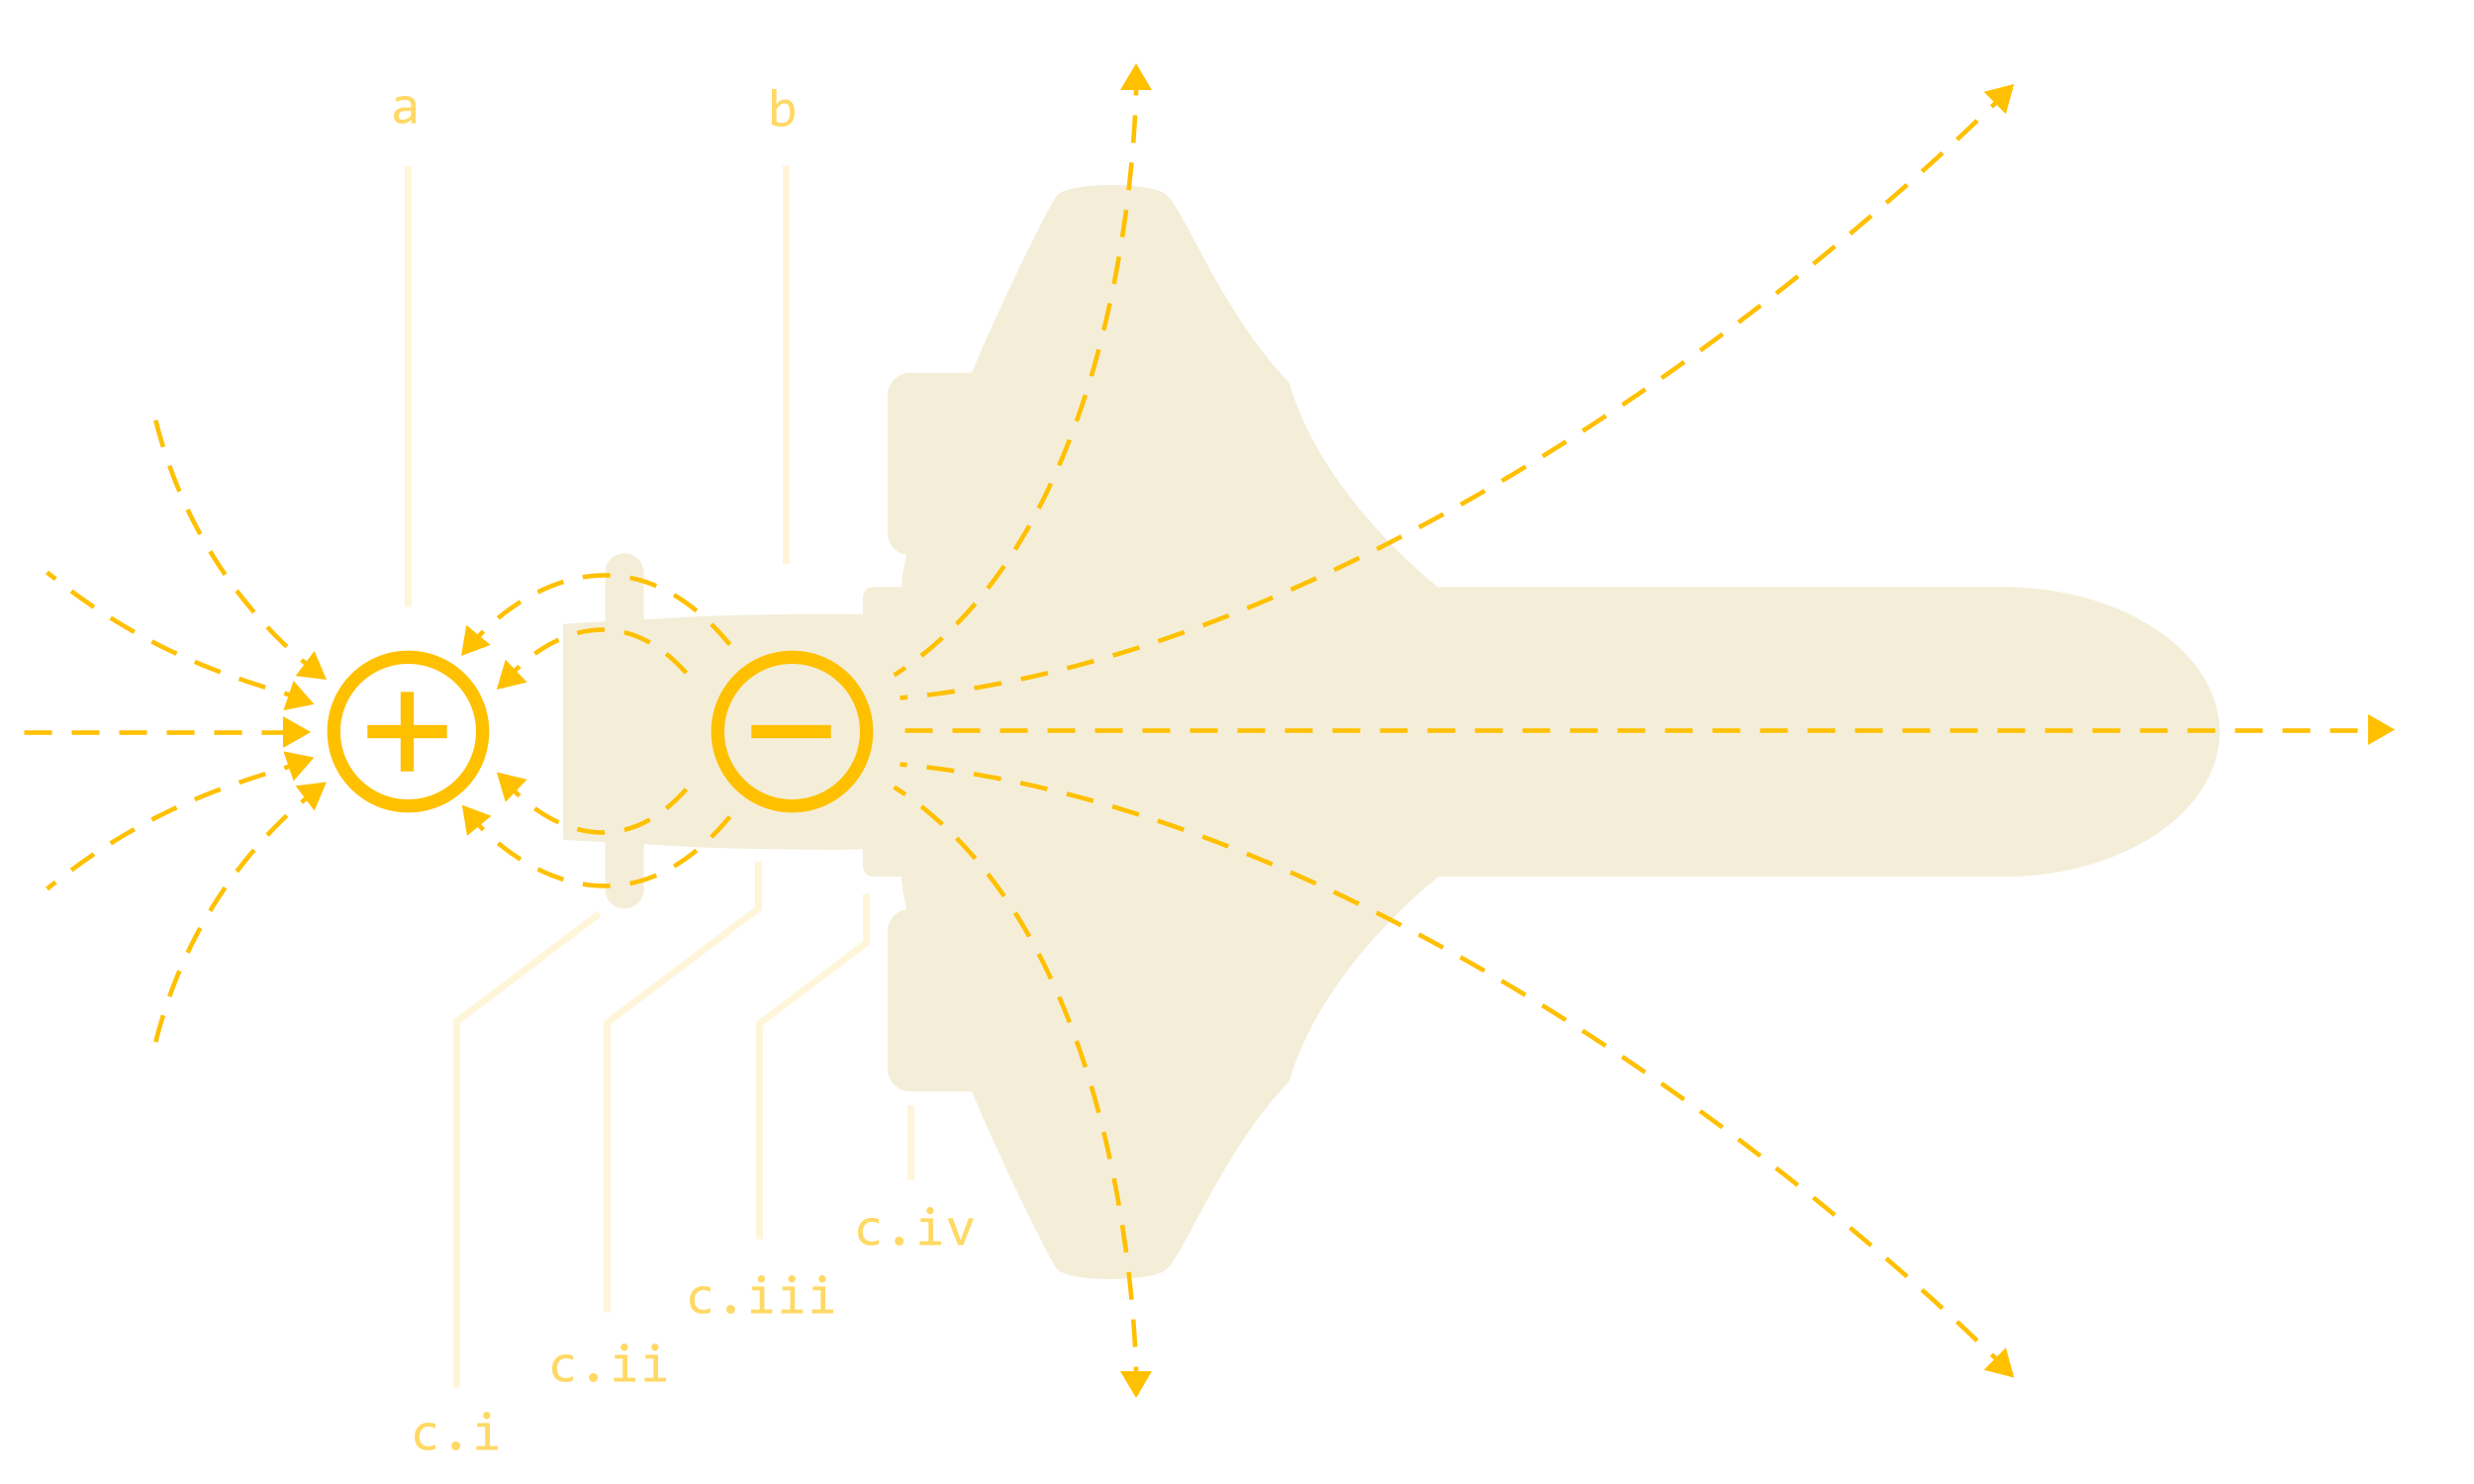
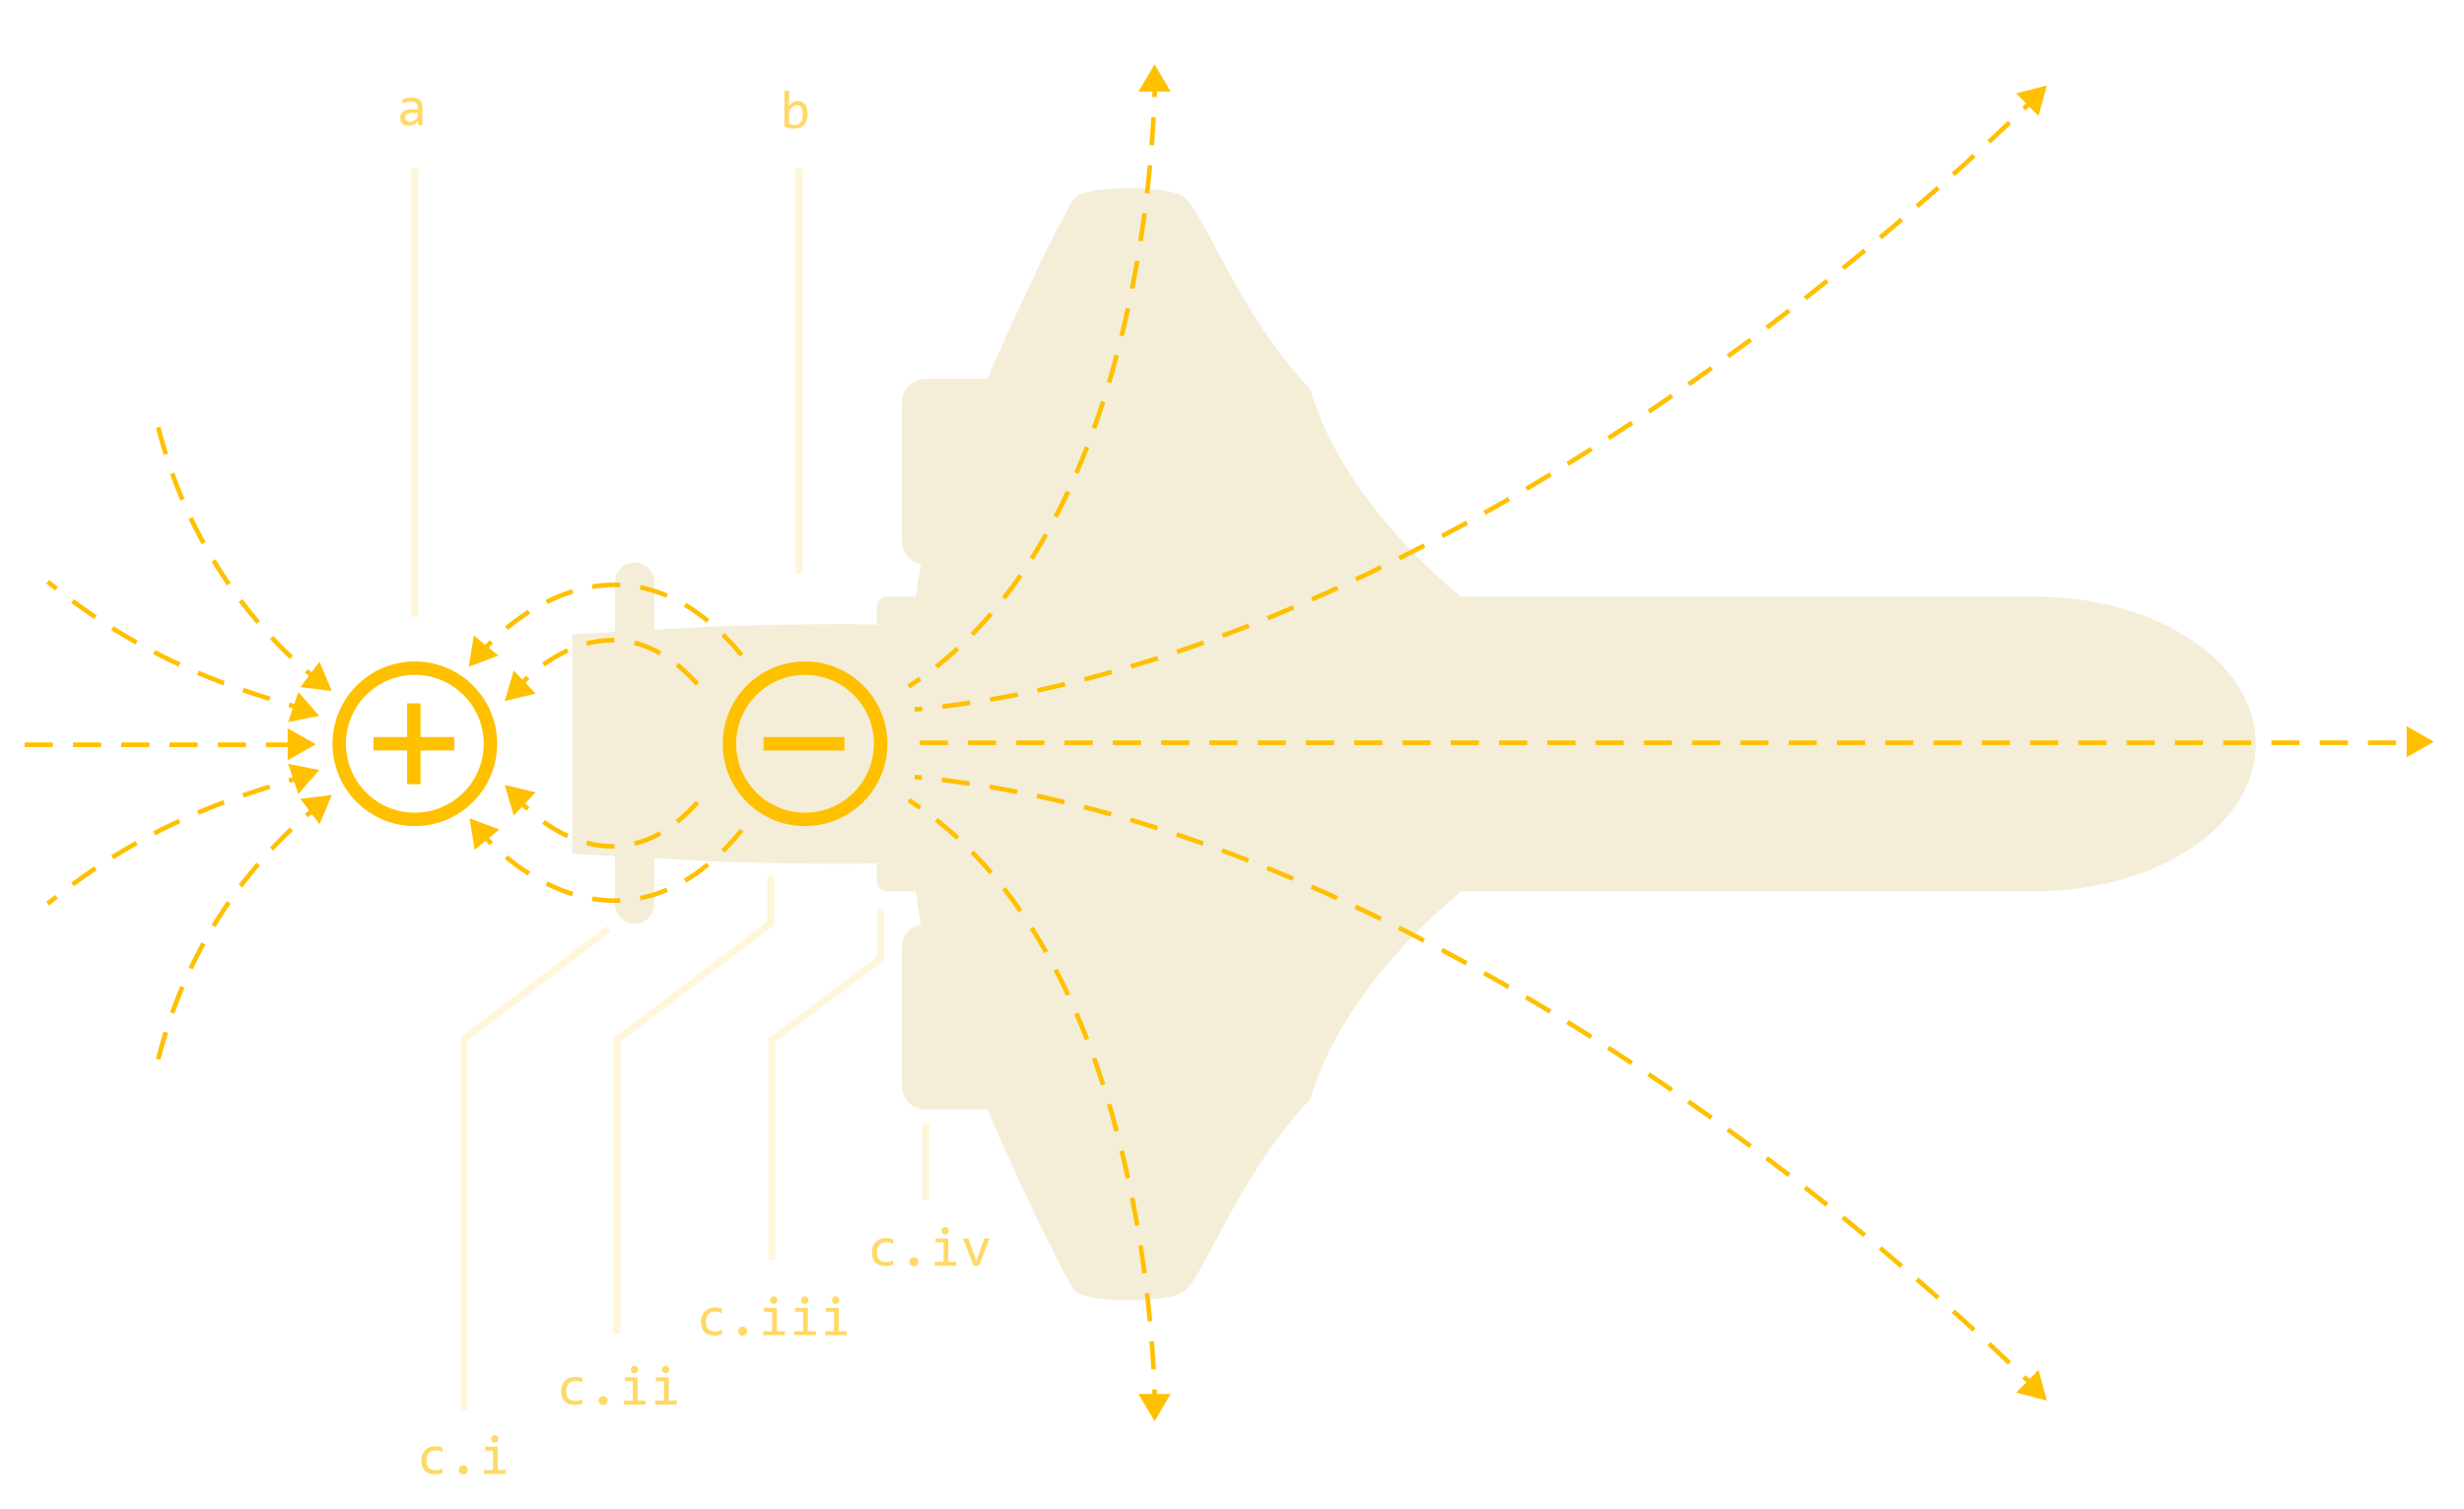
- <svg xmlns="http://www.w3.org/2000/svg" viewBox="400 500 2500 1500" preserveAspectRatio="xMidYMid meet">
+ <svg xmlns="http://www.w3.org/2000/svg" viewBox="400 500 2450 1500" preserveAspectRatio="xMidYMid meet">
  <style>
  .flux {
    stroke-dasharray: 28 20;
    animation: flux-move 6s linear infinite;
  }

  @keyframes flux-move {
    from { stroke-dashoffset: 0; }
    to   { stroke-dashoffset: -288; }
  }

    .reverse {
  animation-direction: reverse;
}
  
  </style>
  <defs>
  
  </defs>
  <g>
    <path d="M1167.5 1752.5 1167.5 1534.53 1275.5 1452.97 1275.5 1403.5" stroke="#FFC000" stroke-width="6.875" stroke-miterlimit="8" stroke-opacity="0.15" fill="none" fill-rule="evenodd" />
    <path d="M1013.5 1826.5 1013.5 1533.89 1166.5 1418.18 1166.5 1370.5" stroke="#FFC000" stroke-width="6.875" stroke-miterlimit="8" stroke-opacity="0.15" fill="none" fill-rule="evenodd" />
    <path d="M861.5 1902.5 861.5 1532.68 1005.5 1423.5" stroke="#FFC000" stroke-width="6.875" stroke-miterlimit="8" stroke-opacity="0.15" fill="none" fill-rule="evenodd" />
    <path d="M2643 1239.73C2643 1320.63 2544.92 1386.22 2423.94 1386.22L2423.86 1386.21 2423.82 1386.22 1853.31 1386.22 1839.43 1397.93C1795.42 1436.61 1727.78 1507.76 1702.82 1592.94 1628.37 1671.52 1593.75 1778.92 1575.06 1785.47 1566.92 1790.27 1543.7 1793.11 1520.76 1793 1497.82 1792.89 1475.17 1789.83 1468.16 1782.85 1462.19 1775.48 1427.7 1707.68 1392.49 1628.01L1381.94 1603.27 1320.17 1603.27C1307.25 1603.27 1296.78 1592.8 1296.78 1579.89L1296.78 1441.84C1296.78 1432.16 1302.67 1423.85 1311.06 1420.3L1316.02 1419.3 1312.47 1401.95 1310.85 1386.22 1281.69 1386.22C1276.29 1386.22 1271.92 1381.17 1271.92 1374.95L1271.92 1358.41 1244.58 1358.89C1197.55 1358.89 1151.65 1358.06 1107.31 1356.47L1050.61 1353.39 1050.61 1398.9C1050.61 1409.7 1041.85 1418.46 1031.05 1418.46 1020.25 1418.46 1011.49 1409.7 1011.49 1398.9L1011.49 1351.27 979.452 1349.53 969 1348.65 969 1130.82 979.452 1129.94 1011.49 1128.2 1011.49 1078.77C1011.49 1067.96 1020.25 1059.21 1031.05 1059.21 1041.85 1059.21 1050.61 1067.96 1050.61 1078.77L1050.61 1126.07 1107.31 1123C1151.65 1121.41 1197.55 1120.57 1244.58 1120.57L1271.92 1121.06 1271.92 1104.52C1271.92 1098.3 1276.29 1093.25 1281.69 1093.25L1310.9 1093.25 1312.47 1078.05 1316.02 1060.7 1311.06 1059.7C1302.67 1056.15 1296.78 1047.84 1296.78 1038.16L1296.78 900.11C1296.78 887.196 1307.25 876.728 1320.17 876.728L1381.94 876.728 1392.49 851.989C1427.7 772.319 1462.19 704.52 1468.16 697.153 1482.18 683.183 1558.78 684.929 1575.06 694.533 1593.75 701.082 1628.37 808.476 1702.82 887.057 1727.78 972.241 1795.42 1043.39 1839.43 1082.07L1852.68 1093.25 2423.82 1093.25 2423.86 1093.26 2423.94 1093.25C2544.92 1093.25 2643 1158.83 2643 1239.73Z" fill="#B88C00" fill-rule="evenodd" fill-opacity="0.15" />
    <path d="M812.5 667.5 812.5 1113.5" stroke="#FFC000" stroke-width="6.875" stroke-miterlimit="8" stroke-opacity="0.15" fill="none" fill-rule="evenodd" />
    <path d="M1194.5 667.5 1194.5 1070.26" stroke="#FFC000" stroke-width="6.875" stroke-miterlimit="8" stroke-opacity="0.15" fill="none" fill-rule="evenodd" />
    <path d="M0 0 0 75.47" stroke="#FFC000" stroke-width="6.875" stroke-miterlimit="8" stroke-opacity="0.15" fill="none" fill-rule="evenodd" transform="matrix(1 0 0 -1 1320.5 1692.97)" />
    <path d="M1192.73 604.48C1192.14 604.48 1191.54 604.573 1190.94 604.76 1190.33 604.947 1189.7 605.258 1189.05 605.693 1188.39 606.129 1187.71 606.707 1186.98 607.427 1186.26 608.147 1185.49 609.04 1184.66 610.107L1184.66 623.093C1185.58 623.449 1186.51 623.729 1187.45 623.933 1188.4 624.138 1189.3 624.24 1190.16 624.24 1191.23 624.24 1192.26 624.071 1193.23 623.733 1194.2 623.396 1195.06 622.831 1195.8 622.04 1196.54 621.249 1197.13 620.2 1197.57 618.893 1198.01 617.587 1198.23 615.964 1198.23 614.027 1198.23 612.622 1198.13 611.333 1197.92 610.16 1197.71 608.987 1197.39 607.982 1196.94 607.147 1196.5 606.311 1195.92 605.658 1195.23 605.187 1194.53 604.716 1193.7 604.48 1192.73 604.48ZM1180 590 1184.66 590 1184.66 600.373 1184.45 605.333C1185.79 603.538 1187.22 602.271 1188.75 601.534 1190.28 600.796 1191.92 600.427 1193.67 600.427 1195.21 600.427 1196.56 600.747 1197.72 601.387 1198.88 602.027 1199.85 602.929 1200.64 604.093 1201.43 605.258 1202.02 606.662 1202.41 608.307 1202.8 609.951 1203 611.787 1203 613.813 1203 616.035 1202.69 618.022 1202.08 619.773 1201.46 621.524 1200.58 623.009 1199.45 624.227 1198.31 625.444 1196.93 626.378 1195.31 627.026 1193.68 627.675 1191.85 628 1189.81 628 1188.22 628 1186.59 627.849 1184.93 627.547 1183.27 627.244 1181.63 626.764 1180 626.107Z" fill="#FFC000" fill-rule="evenodd" fill-opacity="0.6" />
    <path d="M809.478 612.212C808.327 612.212 807.335 612.328 806.502 612.562 805.67 612.795 804.988 613.127 804.456 613.558 803.925 613.989 803.531 614.505 803.274 615.106 803.017 615.707 802.889 616.385 802.889 617.138 802.889 617.659 802.969 618.157 803.128 618.633 803.287 619.108 803.544 619.53 803.898 619.898 804.253 620.266 804.713 620.558 805.28 620.773 805.847 620.988 806.538 621.096 807.353 621.096 808.415 621.096 809.633 620.769 811.006 620.114 812.379 619.458 813.827 618.422 815.35 617.004L815.35 612.212ZM809.584 597C811.196 597 812.649 597.18 813.942 597.539 815.235 597.898 816.329 598.445 817.223 599.181 818.118 599.917 818.804 600.841 819.282 601.954 819.761 603.067 820 604.377 820 605.885L820 624.516 815.855 624.516 815.749 620.881C814.296 622.335 812.822 623.385 811.325 624.031 809.828 624.677 808.256 625 806.608 625 805.085 625 803.783 624.802 802.703 624.408 801.622 624.013 800.732 623.47 800.033 622.779 799.333 622.088 798.819 621.276 798.491 620.342 798.164 619.409 798 618.395 798 617.3 798 614.59 798.996 612.467 800.989 610.933 802.982 609.398 805.926 608.631 809.823 608.631L815.35 608.631 815.35 606.262C815.35 604.664 814.845 603.385 813.836 602.425 812.826 601.465 811.285 600.985 809.212 600.985 807.707 600.985 806.223 601.155 804.762 601.497 803.301 601.837 801.791 602.322 800.232 602.95L800.232 598.723C800.816 598.508 801.467 598.297 802.185 598.091 802.902 597.884 803.659 597.7 804.456 597.539 805.253 597.377 806.086 597.247 806.954 597.148 807.822 597.05 808.699 597 809.584 597Z" fill="#FFC000" fill-rule="evenodd" fill-opacity="0.6" />
    <path d="M860.664 1957C861.274 1957 861.852 1957.12 862.399 1957.35 862.946 1957.59 863.421 1957.91 863.824 1958.32 864.228 1958.74 864.546 1959.22 864.779 1959.77 865.012 1960.32 865.129 1960.91 865.129 1961.54 865.129 1962.15 865.012 1962.73 864.779 1963.27 864.546 1963.81 864.228 1964.28 863.824 1964.69 863.421 1965.09 862.946 1965.41 862.399 1965.65 861.852 1965.88 861.274 1966 860.664 1966 860.036 1966 859.453 1965.88 858.915 1965.65 858.378 1965.41 857.907 1965.09 857.503 1964.69 857.1 1964.28 856.782 1963.81 856.549 1963.27 856.315 1962.73 856.199 1962.15 856.199 1961.54 856.199 1960.91 856.315 1960.32 856.549 1959.77 856.782 1959.22 857.1 1958.74 857.503 1958.32 857.907 1957.91 858.378 1957.59 858.915 1957.35 859.453 1957.12 860.036 1957 860.664 1957ZM882.235 1938.38 894.958 1938.38 894.958 1961.59 903 1961.59 903 1965.51 881.348 1965.51 881.348 1961.59 890.224 1961.59 890.224 1942.27 882.235 1942.27ZM832.61 1938C834.009 1938 835.318 1938.1 836.537 1938.3 837.756 1938.5 838.922 1938.82 840.034 1939.27L840.034 1943.76C838.868 1943.14 837.68 1942.7 836.47 1942.42 835.259 1942.14 834.009 1942 832.718 1942 831.516 1942 830.382 1942.23 829.315 1942.69 828.248 1943.15 827.311 1943.81 826.504 1944.68 825.698 1945.54 825.061 1946.59 824.595 1947.84 824.128 1949.08 823.895 1950.49 823.895 1952.05 823.895 1955.33 824.689 1957.79 826.276 1959.42 827.863 1961.05 830.064 1961.86 832.879 1961.86 834.152 1961.86 835.385 1961.72 836.577 1961.43 837.77 1961.14 838.922 1960.71 840.034 1960.14L840.034 1964.51C838.814 1964.98 837.564 1965.33 836.282 1965.55 835 1965.78 833.677 1965.89 832.314 1965.89 828.046 1965.89 824.761 1964.73 822.456 1962.41 820.152 1960.08 819 1956.68 819 1952.22 819 1950.07 819.332 1948.13 819.995 1946.38 820.659 1944.63 821.591 1943.14 822.793 1941.89 823.994 1940.65 825.429 1939.69 827.096 1939.01 828.764 1938.34 830.602 1938 832.61 1938ZM891.864 1927C892.385 1927 892.869 1927.09 893.317 1927.28 893.765 1927.47 894.155 1927.74 894.487 1928.08 894.819 1928.42 895.079 1928.82 895.267 1929.26 895.455 1929.7 895.549 1930.18 895.549 1930.7 895.549 1931.21 895.455 1931.68 895.267 1932.14 895.079 1932.59 894.819 1932.98 894.487 1933.32 894.155 1933.67 893.765 1933.93 893.317 1934.12 892.869 1934.31 892.385 1934.41 891.864 1934.41 891.345 1934.41 890.86 1934.31 890.412 1934.12 889.964 1933.93 889.574 1933.67 889.242 1933.32 888.91 1932.98 888.65 1932.59 888.462 1932.14 888.274 1931.68 888.18 1931.21 888.18 1930.7 888.18 1930.18 888.274 1929.7 888.462 1929.26 888.65 1928.82 888.91 1928.42 889.242 1928.08 889.574 1927.74 889.964 1927.47 890.412 1927.28 890.86 1927.09 891.345 1927 891.864 1927Z" fill="#FFC000" fill-rule="evenodd" fill-opacity="0.6" />
    <path d="M999.669 1888C1000.28 1888 1000.86 1888.12 1001.4 1888.35 1001.95 1888.59 1002.43 1888.91 1002.83 1889.32 1003.23 1889.74 1003.55 1890.22 1003.78 1890.77 1004.02 1891.32 1004.13 1891.91 1004.13 1892.54 1004.13 1893.15 1004.02 1893.73 1003.78 1894.27 1003.55 1894.81 1003.23 1895.28 1002.83 1895.69 1002.43 1896.09 1001.95 1896.41 1001.4 1896.65 1000.86 1896.88 1000.28 1897 999.669 1897 999.041 1897 998.459 1896.88 997.921 1896.65 997.382 1896.41 996.912 1896.09 996.508 1895.69 996.105 1895.28 995.786 1894.81 995.553 1894.27 995.32 1893.73 995.204 1893.15 995.204 1892.54 995.204 1891.91 995.32 1891.32 995.553 1890.77 995.786 1890.22 996.105 1889.74 996.508 1889.32 996.912 1888.91 997.382 1888.59 997.921 1888.35 998.459 1888.12 999.041 1888 999.669 1888ZM1052.23 1869.38 1064.96 1869.38 1064.96 1892.59 1073 1892.59 1073 1896.51 1051.35 1896.51 1051.35 1892.59 1060.22 1892.59 1060.22 1873.27 1052.23 1873.27ZM1021.24 1869.38 1033.97 1869.38 1033.97 1892.59 1042.01 1892.59 1042.01 1896.51 1020.36 1896.51 1020.36 1892.59 1029.23 1892.59 1029.23 1873.27 1021.24 1873.27ZM971.612 1869C973.011 1869 974.32 1869.1 975.539 1869.3 976.759 1869.5 977.924 1869.82 979.036 1870.27L979.036 1874.76C977.871 1874.14 976.683 1873.7 975.472 1873.42 974.261 1873.14 973.011 1873 971.719 1873 970.518 1873 969.384 1873.23 968.316 1873.69 967.249 1874.15 966.312 1874.81 965.505 1875.68 964.698 1876.54 964.062 1877.59 963.595 1878.84 963.129 1880.08 962.896 1881.49 962.896 1883.05 962.896 1886.33 963.69 1888.79 965.277 1890.42 966.864 1892.05 969.065 1892.87 971.881 1892.87 973.154 1892.87 974.387 1892.72 975.58 1892.43 976.772 1892.14 977.924 1891.71 979.036 1891.14L979.036 1895.51C977.817 1895.98 976.566 1896.33 975.284 1896.55 974.001 1896.78 972.679 1896.89 971.316 1896.89 967.048 1896.89 963.761 1895.73 961.457 1893.41 959.152 1891.08 958 1887.68 958 1883.22 958 1881.07 958.332 1879.13 958.995 1877.38 959.659 1875.63 960.592 1874.14 961.793 1872.89 962.995 1871.65 964.429 1870.69 966.097 1870.01 967.765 1869.34 969.603 1869 971.612 1869ZM1061.86 1858C1062.38 1858 1062.87 1858.09 1063.32 1858.28 1063.76 1858.47 1064.15 1858.74 1064.49 1859.08 1064.82 1859.42 1065.08 1859.82 1065.27 1860.26 1065.45 1860.7 1065.55 1861.18 1065.55 1861.7 1065.55 1862.21 1065.45 1862.68 1065.27 1863.13 1065.08 1863.59 1064.82 1863.98 1064.49 1864.32 1064.15 1864.67 1063.76 1864.93 1063.32 1865.12 1062.87 1865.31 1062.38 1865.41 1061.86 1865.41 1061.34 1865.41 1060.86 1865.31 1060.41 1865.12 1059.96 1864.93 1059.57 1864.67 1059.24 1864.32 1058.91 1863.98 1058.65 1863.59 1058.46 1863.13 1058.27 1862.68 1058.18 1862.21 1058.18 1861.7 1058.18 1861.18 1058.27 1860.7 1058.46 1860.26 1058.65 1859.82 1058.91 1859.42 1059.24 1859.08 1059.57 1858.74 1059.96 1858.47 1060.41 1858.28 1060.86 1858.09 1061.34 1858 1061.86 1858ZM1030.87 1858C1031.39 1858 1031.88 1858.09 1032.33 1858.28 1032.77 1858.47 1033.16 1858.74 1033.5 1859.08 1033.83 1859.42 1034.09 1859.82 1034.28 1860.26 1034.46 1860.7 1034.56 1861.18 1034.56 1861.7 1034.56 1862.21 1034.46 1862.68 1034.28 1863.13 1034.09 1863.59 1033.83 1863.98 1033.5 1864.32 1033.16 1864.67 1032.77 1864.93 1032.33 1865.12 1031.88 1865.31 1031.39 1865.41 1030.87 1865.41 1030.35 1865.41 1029.87 1865.31 1029.42 1865.12 1028.97 1864.93 1028.58 1864.67 1028.25 1864.32 1027.92 1863.98 1027.66 1863.59 1027.47 1863.13 1027.28 1862.68 1027.19 1862.21 1027.19 1861.7 1027.19 1861.18 1027.28 1860.7 1027.47 1860.26 1027.66 1859.82 1027.92 1859.42 1028.25 1859.08 1028.58 1858.74 1028.97 1858.47 1029.42 1858.28 1029.87 1858.09 1030.35 1858 1030.87 1858Z" fill="#FFC000" fill-rule="evenodd" fill-opacity="0.6" />
    <path d="M1138.39 1819C1138.99 1819 1139.57 1819.12 1140.11 1819.35 1140.65 1819.59 1141.13 1819.91 1141.53 1820.32 1141.93 1820.74 1142.24 1821.22 1142.47 1821.77 1142.71 1822.32 1142.82 1822.91 1142.82 1823.54 1142.82 1824.15 1142.71 1824.73 1142.47 1825.27 1142.24 1825.81 1141.93 1826.28 1141.53 1826.69 1141.13 1827.09 1140.65 1827.41 1140.11 1827.65 1139.57 1827.88 1138.99 1828 1138.39 1828 1137.76 1828 1137.18 1827.88 1136.65 1827.65 1136.12 1827.41 1135.65 1827.09 1135.25 1826.69 1134.85 1826.28 1134.53 1825.81 1134.3 1825.27 1134.07 1824.73 1133.95 1824.15 1133.95 1823.54 1133.95 1822.91 1134.07 1822.32 1134.3 1821.77 1134.53 1821.22 1134.85 1820.74 1135.25 1820.32 1135.65 1819.91 1136.12 1819.59 1136.65 1819.35 1137.18 1819.12 1137.76 1819 1138.39 1819ZM1221.37 1800.38 1234.01 1800.38 1234.01 1823.59 1242 1823.59 1242 1827.51 1220.49 1827.51 1220.49 1823.59 1229.31 1823.59 1229.31 1804.27 1221.37 1804.27ZM1190.59 1800.38 1203.23 1800.38 1203.23 1823.59 1211.22 1823.59 1211.22 1827.51 1189.71 1827.51 1189.71 1823.59 1198.53 1823.59 1198.53 1804.27 1190.59 1804.27ZM1159.81 1800.38 1172.45 1800.38 1172.45 1823.59 1180.44 1823.59 1180.44 1827.51 1158.93 1827.51 1158.93 1823.59 1167.75 1823.59 1167.75 1804.27 1159.81 1804.27ZM1110.52 1800C1111.91 1800 1113.21 1800.1 1114.42 1800.3 1115.63 1800.5 1116.79 1800.82 1117.89 1801.27L1117.89 1805.76C1116.74 1805.14 1115.56 1804.7 1114.35 1804.42 1113.15 1804.14 1111.91 1804 1110.63 1804 1109.43 1804 1108.31 1804.23 1107.25 1804.69 1106.19 1805.15 1105.26 1805.81 1104.45 1806.68 1103.65 1807.54 1103.02 1808.59 1102.56 1809.84 1102.09 1811.08 1101.86 1812.49 1101.86 1814.05 1101.86 1817.33 1102.65 1819.79 1104.23 1821.42 1105.8 1823.05 1107.99 1823.86 1110.79 1823.86 1112.05 1823.86 1113.28 1823.72 1114.46 1823.43 1115.64 1823.14 1116.79 1822.71 1117.89 1822.14L1117.89 1826.51C1116.68 1826.98 1115.44 1827.33 1114.17 1827.55 1112.89 1827.78 1111.58 1827.89 1110.23 1827.89 1105.99 1827.89 1102.72 1826.73 1100.43 1824.41 1098.14 1822.08 1097 1818.68 1097 1814.22 1097 1812.07 1097.33 1810.13 1097.99 1808.38 1098.65 1806.63 1099.57 1805.14 1100.77 1803.89 1101.96 1802.65 1103.39 1801.69 1105.04 1801.01 1106.7 1800.34 1108.52 1800 1110.52 1800ZM1230.94 1789C1231.46 1789 1231.94 1789.09 1232.38 1789.28 1232.83 1789.47 1233.21 1789.74 1233.54 1790.08 1233.87 1790.42 1234.13 1790.82 1234.32 1791.26 1234.51 1791.7 1234.6 1792.18 1234.6 1792.7 1234.6 1793.21 1234.51 1793.68 1234.32 1794.13 1234.13 1794.59 1233.87 1794.98 1233.54 1795.32 1233.21 1795.67 1232.83 1795.93 1232.38 1796.12 1231.94 1796.31 1231.46 1796.41 1230.94 1796.41 1230.42 1796.41 1229.94 1796.31 1229.5 1796.12 1229.05 1795.93 1228.66 1795.67 1228.33 1795.32 1228 1794.98 1227.75 1794.59 1227.56 1794.13 1227.37 1793.68 1227.28 1793.21 1227.28 1792.7 1227.28 1792.18 1227.37 1791.7 1227.56 1791.26 1227.75 1790.82 1228 1790.42 1228.33 1790.08 1228.66 1789.74 1229.05 1789.47 1229.5 1789.28 1229.94 1789.09 1230.42 1789 1230.94 1789ZM1200.16 1789C1200.68 1789 1201.16 1789.09 1201.6 1789.28 1202.05 1789.47 1202.43 1789.74 1202.76 1790.08 1203.09 1790.42 1203.35 1790.82 1203.54 1791.26 1203.73 1791.7 1203.82 1792.18 1203.82 1792.7 1203.82 1793.21 1203.73 1793.68 1203.54 1794.13 1203.35 1794.59 1203.09 1794.98 1202.76 1795.32 1202.43 1795.67 1202.05 1795.93 1201.6 1796.12 1201.16 1796.31 1200.68 1796.41 1200.16 1796.41 1199.64 1796.41 1199.16 1796.31 1198.72 1796.12 1198.27 1795.93 1197.88 1795.67 1197.55 1795.32 1197.22 1794.98 1196.97 1794.59 1196.78 1794.13 1196.59 1793.68 1196.5 1793.21 1196.5 1792.7 1196.5 1792.18 1196.59 1791.7 1196.78 1791.26 1196.97 1790.82 1197.22 1790.42 1197.55 1790.08 1197.88 1789.74 1198.27 1789.47 1198.72 1789.28 1199.16 1789.09 1199.64 1789 1200.16 1789ZM1169.38 1789C1169.9 1789 1170.38 1789.09 1170.82 1789.28 1171.27 1789.47 1171.66 1789.74 1171.98 1790.08 1172.31 1790.42 1172.57 1790.82 1172.76 1791.26 1172.95 1791.7 1173.04 1792.18 1173.04 1792.7 1173.04 1793.21 1172.95 1793.68 1172.76 1794.13 1172.57 1794.59 1172.31 1794.98 1171.98 1795.32 1171.66 1795.67 1171.27 1795.93 1170.82 1796.12 1170.38 1796.31 1169.9 1796.41 1169.38 1796.41 1168.86 1796.41 1168.38 1796.31 1167.94 1796.12 1167.49 1795.93 1167.1 1795.67 1166.77 1795.32 1166.45 1794.98 1166.19 1794.59 1166 1794.13 1165.81 1793.68 1165.72 1793.21 1165.72 1792.7 1165.72 1792.18 1165.81 1791.7 1166 1791.26 1166.19 1790.82 1166.45 1790.42 1166.77 1790.08 1167.1 1789.74 1167.49 1789.47 1167.94 1789.28 1168.38 1789.09 1168.86 1789 1169.38 1789Z" fill="#FFC000" fill-rule="evenodd" fill-opacity="0.6" />
    <path d="M1308.65 1750C1309.26 1750 1309.84 1750.12 1310.39 1750.35 1310.93 1750.59 1311.41 1750.91 1311.81 1751.32 1312.22 1751.74 1312.53 1752.22 1312.77 1752.77 1313 1753.32 1313.12 1753.91 1313.12 1754.54 1313.12 1755.15 1313 1755.73 1312.77 1756.27 1312.53 1756.81 1312.22 1757.28 1311.81 1757.69 1311.41 1758.09 1310.93 1758.41 1310.39 1758.65 1309.84 1758.88 1309.26 1759 1308.65 1759 1308.03 1759 1307.44 1758.88 1306.91 1758.65 1306.37 1758.41 1305.9 1758.09 1305.49 1757.69 1305.09 1757.28 1304.77 1756.81 1304.54 1756.27 1304.31 1755.73 1304.19 1755.15 1304.19 1754.54 1304.19 1753.91 1304.31 1753.32 1304.54 1752.77 1304.77 1752.22 1305.09 1751.74 1305.49 1751.32 1305.9 1750.91 1306.37 1750.59 1306.91 1750.35 1307.44 1750.12 1308.03 1750 1308.65 1750ZM1357.46 1731.38 1362.78 1731.38 1369.4 1749.32 1370.82 1753.7 1372.3 1749.22 1378.86 1731.38 1384 1731.38 1373.41 1758.51 1368.03 1758.51ZM1330.22 1731.38 1342.94 1731.38 1342.94 1754.59 1350.98 1754.59 1350.98 1758.51 1329.33 1758.51 1329.33 1754.59 1338.21 1754.59 1338.21 1735.27 1330.22 1735.27ZM1280.61 1731C1282 1731 1283.31 1731.1 1284.53 1731.3 1285.75 1731.5 1286.92 1731.82 1288.03 1732.27L1288.03 1736.76C1286.86 1736.14 1285.68 1735.7 1284.47 1735.42 1283.26 1735.14 1282 1735 1280.71 1735 1279.51 1735 1278.38 1735.23 1277.31 1735.69 1276.25 1736.15 1275.31 1736.81 1274.5 1737.68 1273.7 1738.54 1273.06 1739.59 1272.59 1740.84 1272.13 1742.08 1271.89 1743.49 1271.89 1745.05 1271.89 1748.33 1272.69 1750.79 1274.27 1752.42 1275.86 1754.05 1278.06 1754.86 1280.88 1754.86 1282.15 1754.86 1283.38 1754.72 1284.57 1754.43 1285.77 1754.14 1286.92 1753.71 1288.03 1753.14L1288.03 1757.51C1286.81 1757.98 1285.56 1758.33 1284.28 1758.55 1283 1758.78 1281.67 1758.89 1280.31 1758.89 1276.04 1758.89 1272.76 1757.73 1270.46 1755.41 1268.15 1753.08 1267 1749.68 1267 1745.22 1267 1743.07 1267.33 1741.13 1267.99 1739.38 1268.66 1737.63 1269.59 1736.14 1270.79 1734.89 1271.99 1733.65 1273.43 1732.69 1275.09 1732.01 1276.76 1731.34 1278.6 1731 1280.61 1731ZM1339.85 1720C1340.37 1720 1340.85 1720.09 1341.3 1720.28 1341.75 1720.47 1342.14 1720.74 1342.47 1721.08 1342.8 1721.42 1343.06 1721.82 1343.25 1722.26 1343.44 1722.7 1343.53 1723.18 1343.53 1723.7 1343.53 1724.21 1343.44 1724.68 1343.25 1725.14 1343.06 1725.59 1342.8 1725.98 1342.47 1726.32 1342.14 1726.67 1341.75 1726.93 1341.3 1727.12 1340.85 1727.31 1340.37 1727.41 1339.85 1727.41 1339.33 1727.41 1338.84 1727.31 1338.39 1727.12 1337.95 1726.93 1337.56 1726.67 1337.22 1726.32 1336.89 1725.98 1336.63 1725.59 1336.44 1725.14 1336.26 1724.68 1336.16 1724.21 1336.16 1723.7 1336.16 1723.18 1336.26 1722.7 1336.44 1722.26 1336.63 1721.82 1336.89 1721.42 1337.22 1721.08 1337.56 1720.74 1337.95 1720.47 1338.39 1720.28 1338.84 1720.09 1339.33 1720 1339.85 1720Z" fill="#FFC000" fill-rule="evenodd" fill-opacity="0.6" />
    <path class="flux" d="M1314.5 1238.5 2814.36 1238.5" stroke="#FFC000" stroke-width="4.583" stroke-miterlimit="8" fill="none" fill-rule="evenodd" />
    <path class="flux" d="M424.5 1240.5 710.287 1240.5" stroke="#FFC000" stroke-width="4.583" stroke-miterlimit="8" fill="none" fill-rule="evenodd" />
    <path class="flux reverse" d="M870.5 1159.5C891.212 1126.99 1018 1006.2 1137.5 1151.51" stroke="#FFC000" stroke-width="4.583" stroke-miterlimit="8" fill="none" fill-rule="evenodd" />
    <path class="flux reverse" d="M906.5 1194.5C921.549 1170.33 1013.67 1080.51 1100.5 1188.56" stroke="#FFC000" stroke-width="4.583" stroke-miterlimit="8" fill="none" fill-rule="evenodd" />
    <path class="flux reverse" d="M726.5 1184.5C662.309 1136.95 583.137 1045.72 553.5 908.5" stroke="#FFC000" stroke-width="4.583" stroke-miterlimit="8" fill="none" fill-rule="evenodd" />
    <path class="flux reverse" d="M713.5 1210.5C683.827 1194.49 573.964 1181.34 447.5 1078.5" stroke="#FFC000" stroke-width="4.583" stroke-miterlimit="8" fill="none" fill-rule="evenodd" />
    <path class="flux reverse" d="M2432.5 588.5C2172.44 845.562 1726.51 1166.59 1309.5 1205.5" stroke="#FFC000" stroke-width="4.583" stroke-miterlimit="8" fill="none" fill-rule="evenodd" />
    <path class="flux reverse" d="M1548.5 568.5C1548.11 688.567 1517.29 1045.09 1303.5 1182.5" stroke="#FFC000" stroke-width="4.583" stroke-miterlimit="8" fill="none" fill-rule="evenodd" />
    <g>
      <g>
        <g>
          <path d="M1200.5 1162.31C1157.86 1162.3 1123.28 1196.86 1123.27 1239.5 1123.26 1282.14 1157.81 1316.72 1200.46 1316.73 1243.1 1316.74 1277.68 1282.19 1277.69 1239.54 1277.69 1239.54 1277.69 1239.53 1277.69 1239.52 1277.71 1196.9 1243.18 1162.33 1200.56 1162.31 1200.54 1162.31 1200.52 1162.31 1200.5 1162.31ZM1200.5 1312.67C1160.1 1312.68 1127.34 1279.94 1127.33 1239.54 1127.32 1199.14 1160.06 1166.39 1200.46 1166.37 1240.85 1166.36 1273.61 1199.1 1273.62 1239.5 1273.62 1239.51 1273.62 1239.52 1273.62 1239.53 1273.58 1279.9 1240.87 1312.62 1200.5 1312.67Z" stroke="#FFC000" stroke-width="9.286" fill="#FFC000" />
          <path d="M1163.94 1237.47 1235.03 1237.47 1235.03 1241.53 1163.94 1241.53Z" stroke="#FFC000" stroke-width="9.286" fill="#FFC000" />
        </g>
      </g>
    </g>
    <g>
      <g>
        <g>
          <path d="M812.5 1162.31C769.858 1162.3 735.28 1196.86 735.268 1239.5 735.255 1282.14 769.813 1316.72 812.455 1316.73 855.097 1316.74 889.675 1282.19 889.687 1239.54 889.687 1239.54 889.687 1239.53 889.687 1239.52 889.71 1196.9 855.179 1162.33 812.561 1162.31 812.541 1162.31 812.52 1162.31 812.5 1162.31ZM812.5 1312.67C772.102 1312.68 739.343 1279.94 739.33 1239.54 739.318 1199.14 772.057 1166.39 812.455 1166.37 852.853 1166.36 885.613 1199.1 885.625 1239.5 885.625 1239.51 885.625 1239.52 885.625 1239.53 885.585 1279.9 852.873 1312.62 812.5 1312.67Z" stroke="#FFC000" stroke-width="9.286" fill="#FFC000" />
          <path d="M813.516 1203.98 809.453 1203.98 809.453 1237.47 775.938 1237.47 775.938 1241.53 809.453 1241.53 809.453 1275.08 813.516 1275.08 813.516 1241.53 847.031 1241.53 847.031 1237.47 813.516 1237.47 813.516 1203.98Z" stroke="#FFC000" stroke-width="9.286" fill="#FFC000" />
        </g>
      </g>
    </g>
    <path class="flux reverse" d="M78 267C45.495 246.288-75.304 119.501 70.01 0" stroke="#FFC000" stroke-width="4.583" stroke-miterlimit="8" fill="none" fill-rule="evenodd" transform="matrix(-1.83697e-16 -1 -1 1.83697e-16 1137.5 1395.5)" />
    <path class="flux reverse" d="M58 194C33.83 178.951-55.995 86.828 52.058 0" stroke="#FFC000" stroke-width="4.583" stroke-miterlimit="8" fill="none" fill-rule="evenodd" transform="matrix(-1.83697e-16 -1 -1 1.83697e-16 1100.5 1341.5)" />
    <path class="flux reverse" d="M173 276C108.809 228.446 29.637 137.221 0 0" stroke="#FFC000" stroke-width="4.583" stroke-miterlimit="8" fill="none" fill-rule="evenodd" transform="matrix(1 0 0 -1 553.5 1569.5)" />
    <path class="flux reverse" d="M266 132C236.326 115.994 126.464 102.836 0 0" stroke="#FFC000" stroke-width="4.583" stroke-miterlimit="8" fill="none" fill-rule="evenodd" transform="matrix(1 0 0 -1 447.5 1398.5)" />
    <path class="flux reverse" d="M616 1123C359.355 862.939 38.847 417.015 0 0" stroke="#FFC000" stroke-width="4.583" stroke-miterlimit="8" fill="none" fill-rule="evenodd" transform="matrix(6.12323e-17 1 1 -6.12323e-17 1309.5 1272.5)" />
    <path class="flux reverse" d="M614 245C493.933 244.609 137.414 213.792 0 0" stroke="#FFC000" stroke-width="4.583" stroke-miterlimit="8" fill="none" fill-rule="evenodd" transform="matrix(6.12323e-17 1 1 -6.12323e-17 1303.5 1295.5)" />
    <path d="M1532 591 1548 564 1564 591Z" fill="#FFC000" fill-rule="evenodd" />
    <path d="M2404.69 592.797 2435.24 584.881 2426.94 615.323Z" fill="#FFC000" fill-rule="evenodd" />
    <path d="M2793 1222 2820 1237.5 2793 1253Z" fill="#FFC000" fill-rule="evenodd" />
    <path d="M895.643 1151.9 866.089 1162.95 871.175 1131.81Z" fill="#FFC000" fill-rule="evenodd" />
    <path d="M932.585 1189.65 901.893 1196.97 910.783 1166.7Z" fill="#FFC000" fill-rule="evenodd" />
    <path d="M686 1224 714 1240 686 1256Z" fill="#FFC000" fill-rule="evenodd" />
    <path d="M696.637 1188.05 717.389 1211.81 686.456 1218.03Z" fill="#FFC000" fill-rule="evenodd" />
    <path d="M717.698 1157.98 729.947 1187.06 698.626 1183.25Z" fill="#FFC000" fill-rule="evenodd" />
    <path d="M0 27 16 0 32 27Z" fill="#FFC000" fill-rule="evenodd" transform="matrix(1 0 0 -1 1532 1913)" />
    <path d="M0 27.293 15.83 0 31.66 27.293Z" fill="#FFC000" fill-rule="evenodd" transform="matrix(0.702707 -0.71148 -0.71148 -0.702707 2424.11 1903.86)" />
    <path d="M0 27.293 15.83 0 31.66 27.293Z" fill="#FFC000" fill-rule="evenodd" transform="matrix(-0.772855 0.634583 0.634583 0.772855 879.142 1303.66)" />
    <path d="M0 27.293 15.83 0 31.66 27.293Z" fill="#FFC000" fill-rule="evenodd" transform="matrix(-0.688629 0.725114 0.725114 0.688629 912.794 1269.03)" />
    <path d="M0 27.293 15.83 0 31.66 27.293Z" fill="#FFC000" fill-rule="evenodd" transform="matrix(-0.321579 -0.946883 -0.946883 0.321579 722.48 1280.66)" />
    <path d="M0 27.293 15.83 0 31.66 27.293Z" fill="#FFC000" fill-rule="evenodd" transform="matrix(-0.602418 -0.79818 -0.79818 0.602418 739.483 1303.05)" />
  </g>
</svg>
